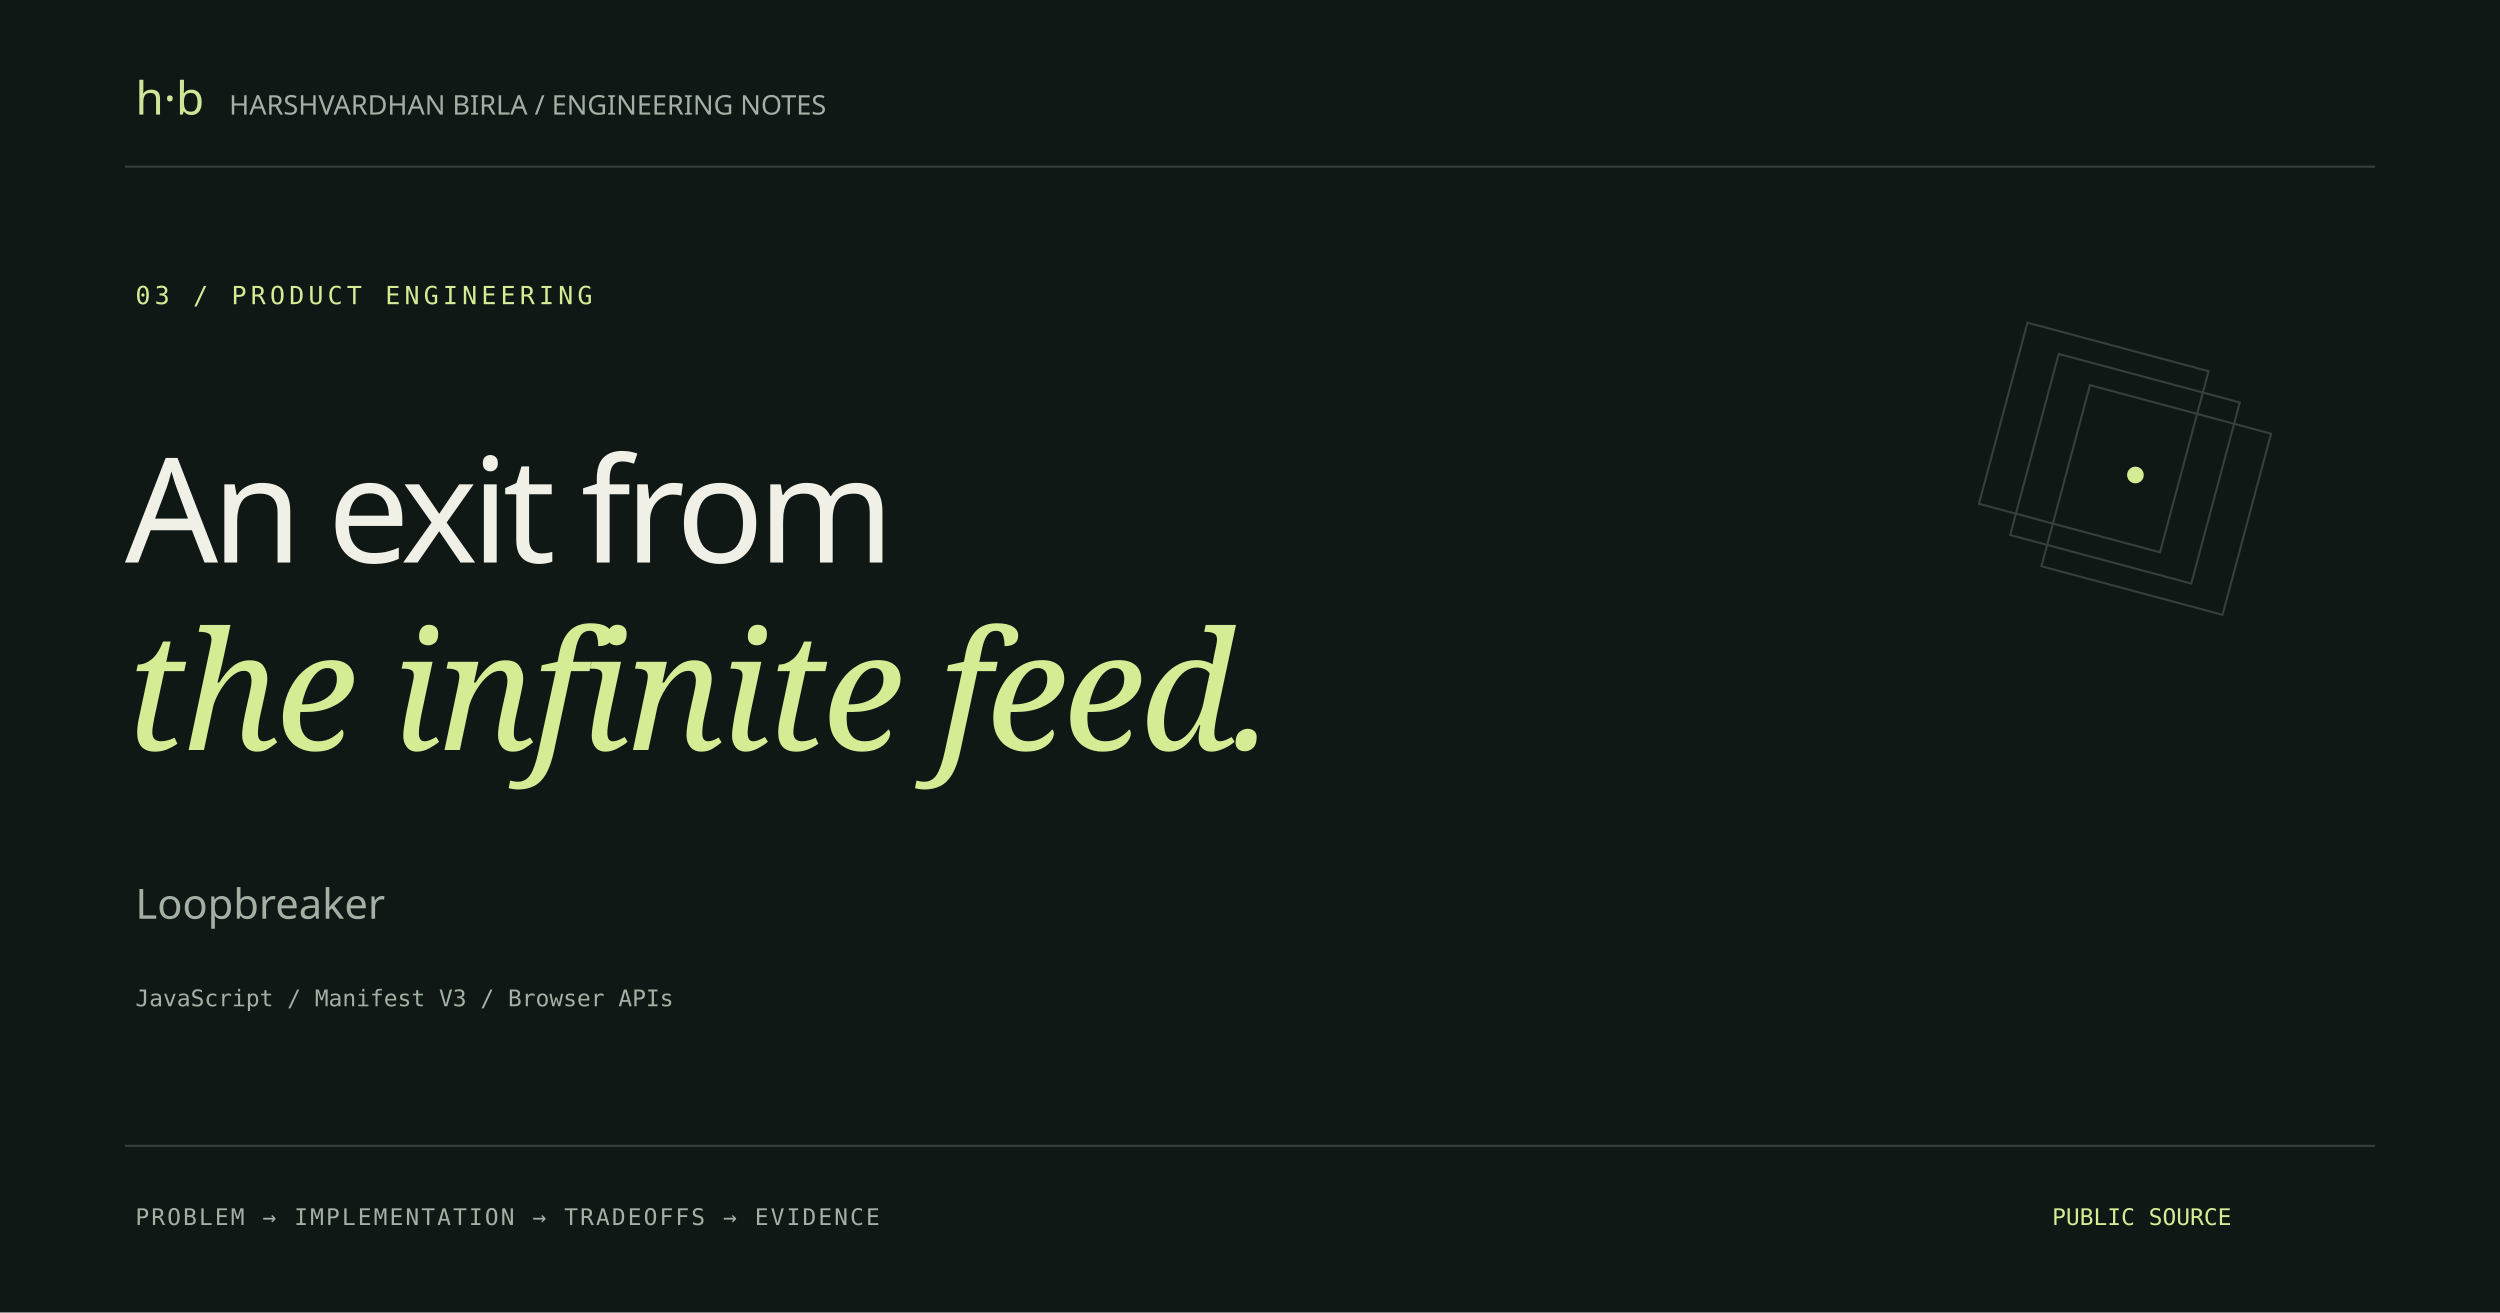
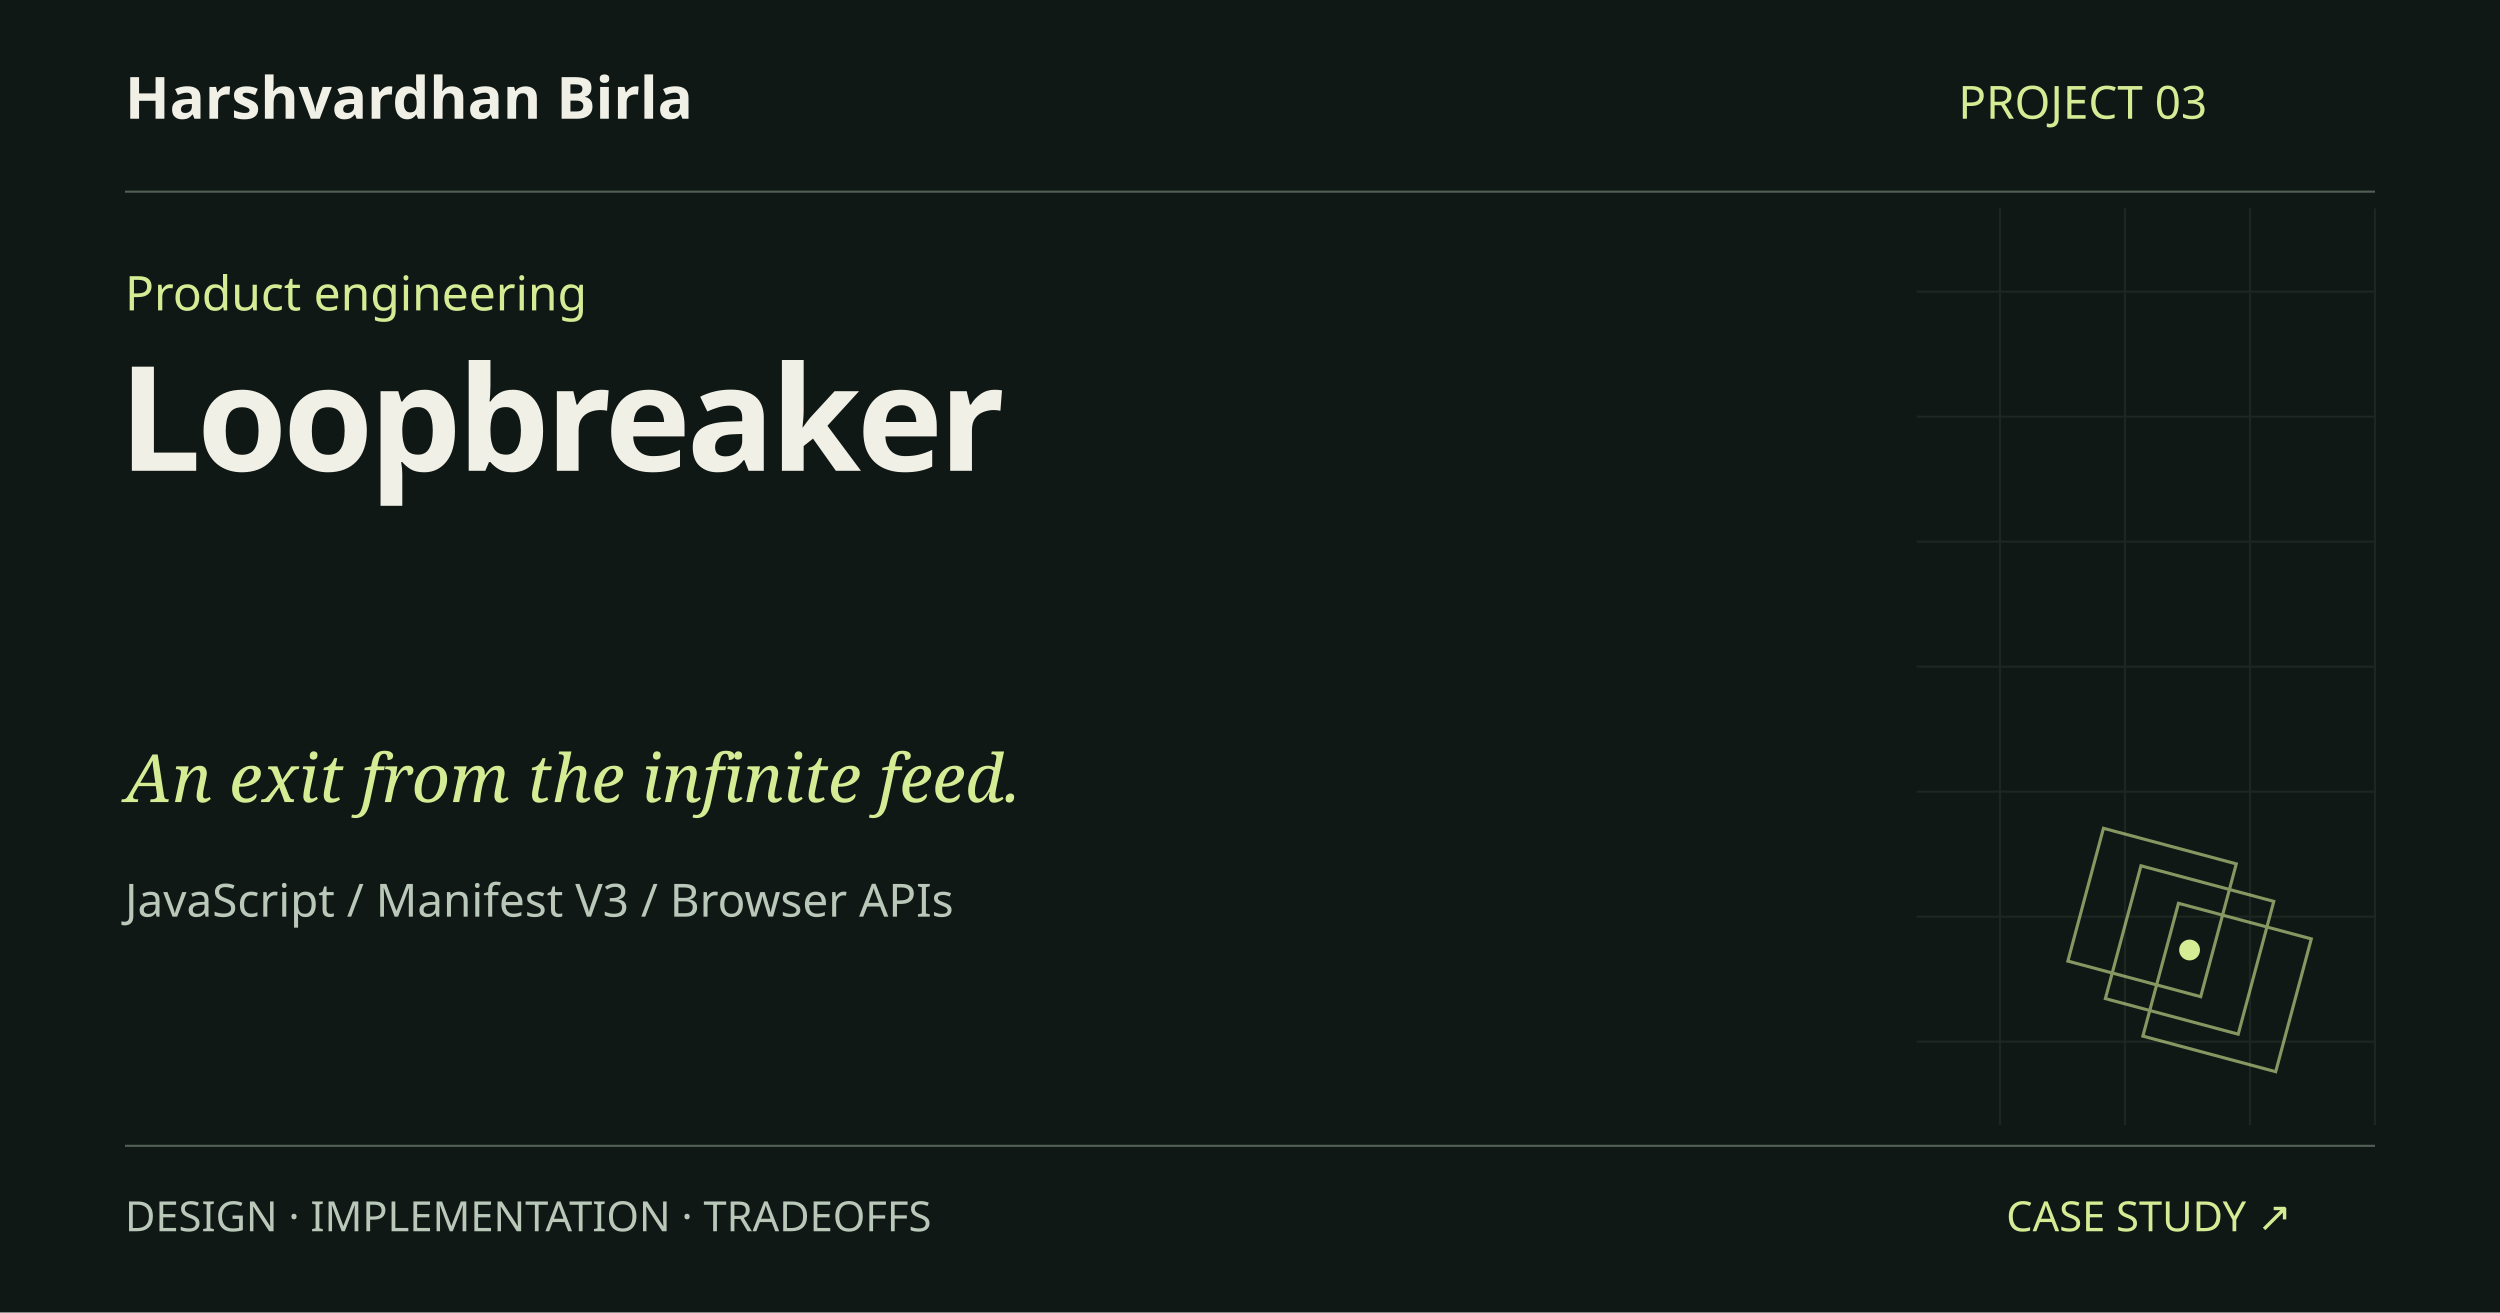
<svg xmlns="http://www.w3.org/2000/svg" width="1200" height="630" viewBox="0 0 1200 630">
  <rect width="1200" height="630" fill="#101815" />
-   <path d="M60 80H1140M60 550H1140" stroke="#344039" />
-   <text x="65" y="55" fill="#cde697" font-family="sans-serif" font-size="22">h·b</text>
-   <text x="110" y="55" fill="#a3b1a5" font-family="sans-serif" font-size="13">HARSHVARDHAN BIRLA / ENGINEERING NOTES</text>
-   <text x="65" y="146" fill="#d4ed95" font-family="monospace" font-size="12" letter-spacing="2">03 / PRODUCT ENGINEERING</text>
-   <text x="60" y="270" fill="#f0f0e7" font-family="sans-serif" font-size="70" letter-spacing="-3">An exit from</text>
-   <text x="60" y="360" fill="#d4ed95" font-family="serif" font-style="italic" font-size="79" letter-spacing="-2">the infinite feed.</text>
-   <text x="65" y="441" fill="#a3b1a5" font-family="sans-serif" font-size="20">Loopbreaker</text>
-   <text x="65" y="483" fill="#a3b1a5" font-family="monospace" font-size="11">JavaScript / Manifest V3 / Browser APIs</text>
-   <text x="65" y="588" fill="#a3b1a5" font-family="monospace" font-size="11" letter-spacing="1">PROBLEM → IMPLEMENTATION → TRADEOFFS → EVIDENCE</text>
-   <text x="985" y="588" fill="#d4ed95" font-family="monospace" font-size="11">PUBLIC SOURCE</text>
-   <g fill="none" stroke="#344039" stroke-width="1">
-     <rect x="960" y="165" width="90" height="90" transform="rotate(15 1005 210)" />
-     <rect x="975" y="180" width="90" height="90" transform="rotate(15 1020 225)" />
-     <rect x="990" y="195" width="90" height="90" transform="rotate(15 1035 240)" />
+   <g stroke="#344039" stroke-width="1" opacity=".34">
+     <path d="M960 100V540M1020 100V540M1080 100V540M1140 100V540M920 140H1140M920 200H1140M920 260H1140M920 320H1140M920 380H1140M920 440H1140M920 500H1140" />
  </g>
-   <circle cx="1025" cy="228" r="4" fill="#d4ed95" />
+   <path d="M60 92H1140M60 550H1140" stroke="#526056" />
+   <text x="60" y="57" fill="#f0f0e7" font-family="sans-serif" font-size="28" font-weight="600">Harshvardhan Birla</text>
+   <text x="940" y="57" fill="#d4ed95" font-family="sans-serif" font-size="22">PROJECT 03</text>
+   <text x="60" y="149" fill="#d4ed95" font-family="sans-serif" font-size="23">Product engineering</text>
+   <text x="57" y="226" fill="#f0f0e7" font-family="sans-serif" font-size="70" font-weight="700" letter-spacing="-2">Loopbreaker</text>
+   <text x="60" y="385" fill="#d4ed95" font-family="serif" font-size="32" font-style="italic">An exit from the infinite feed.</text>
+   <text x="60" y="440" fill="#bac8ba" font-family="sans-serif" font-size="22">JavaScript / Manifest V3 / Browser APIs</text>
+   <text x="60" y="591" fill="#bac8ba" font-family="sans-serif" font-size="20">DESIGN · IMPLEMENTATION · TRADEOFFS</text>
+   <text x="963" y="591" fill="#d4ed95" font-family="sans-serif" font-size="20">CASE STUDY ↗</text>
+   <g transform="translate(0 0)">
+     <g fill="none" stroke="#d4ed95" stroke-width="1.5" opacity=".6">
+       <rect x="1000" y="405" width="66" height="66" transform="rotate(15 1033 438)" />
+       <rect x="1018" y="423" width="66" height="66" transform="rotate(15 1051 456)" />
+       <rect x="1036" y="441" width="66" height="66" transform="rotate(15 1069 474)" />
+     </g>
+     <circle cx="1051" cy="456" r="5" fill="#d4ed95" />
+   </g>
</svg>
